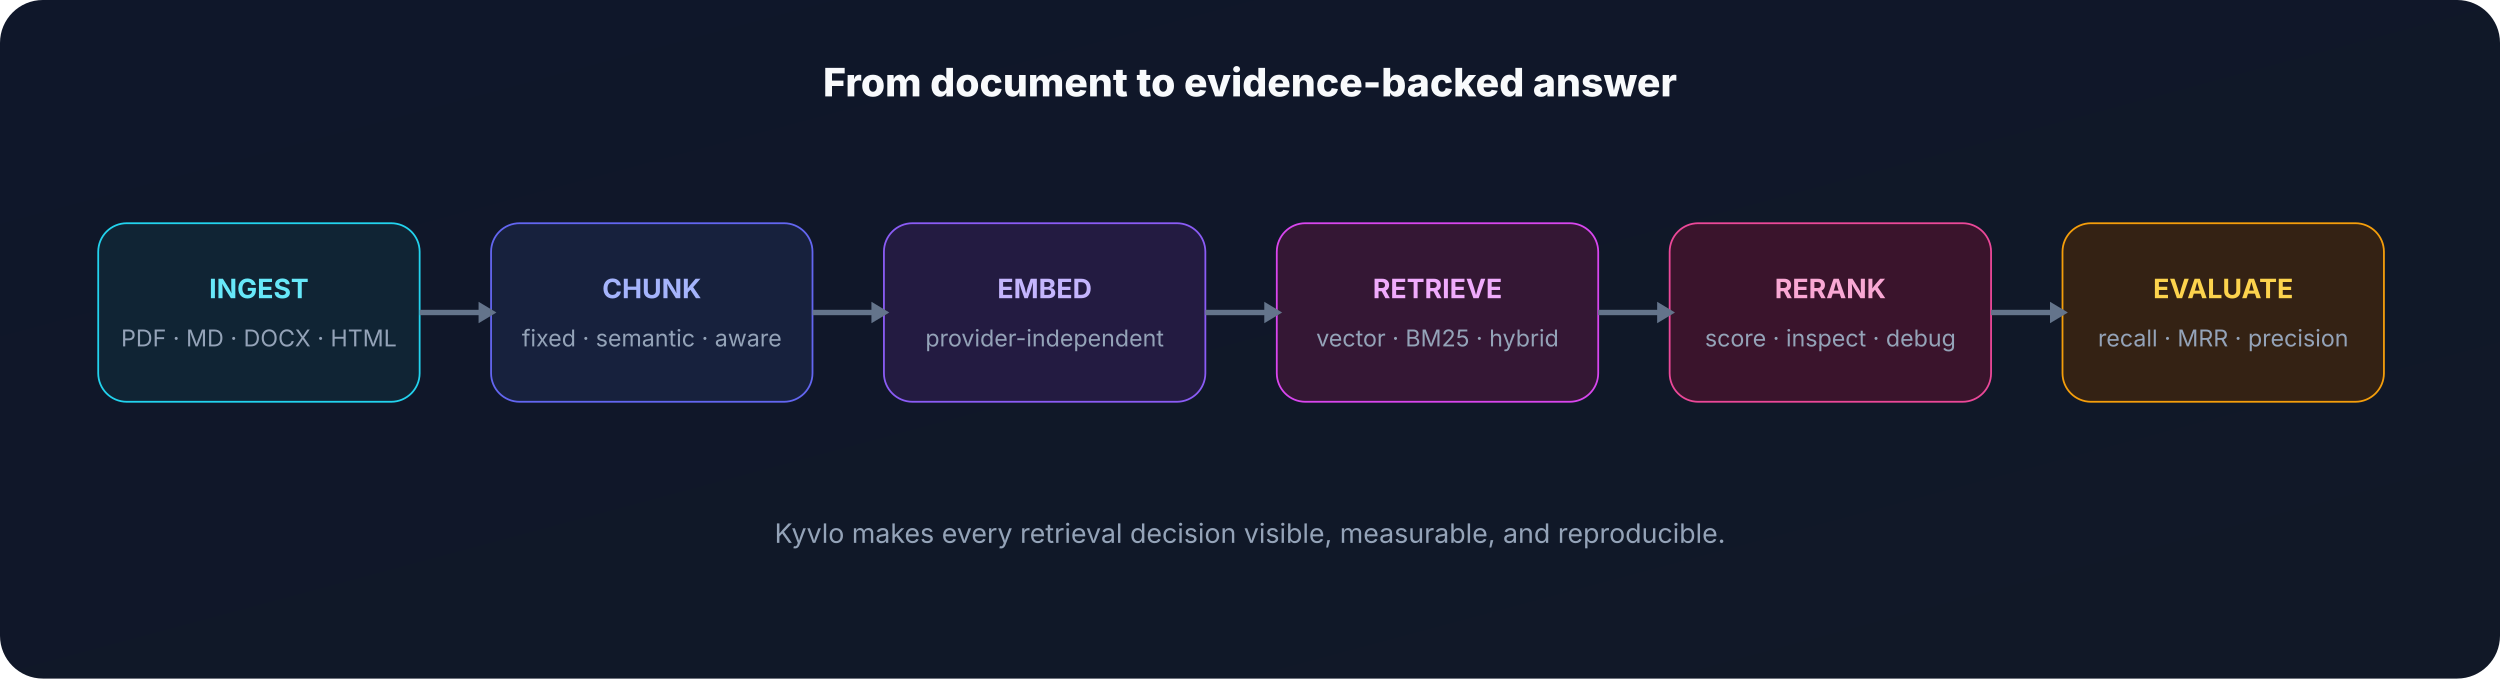
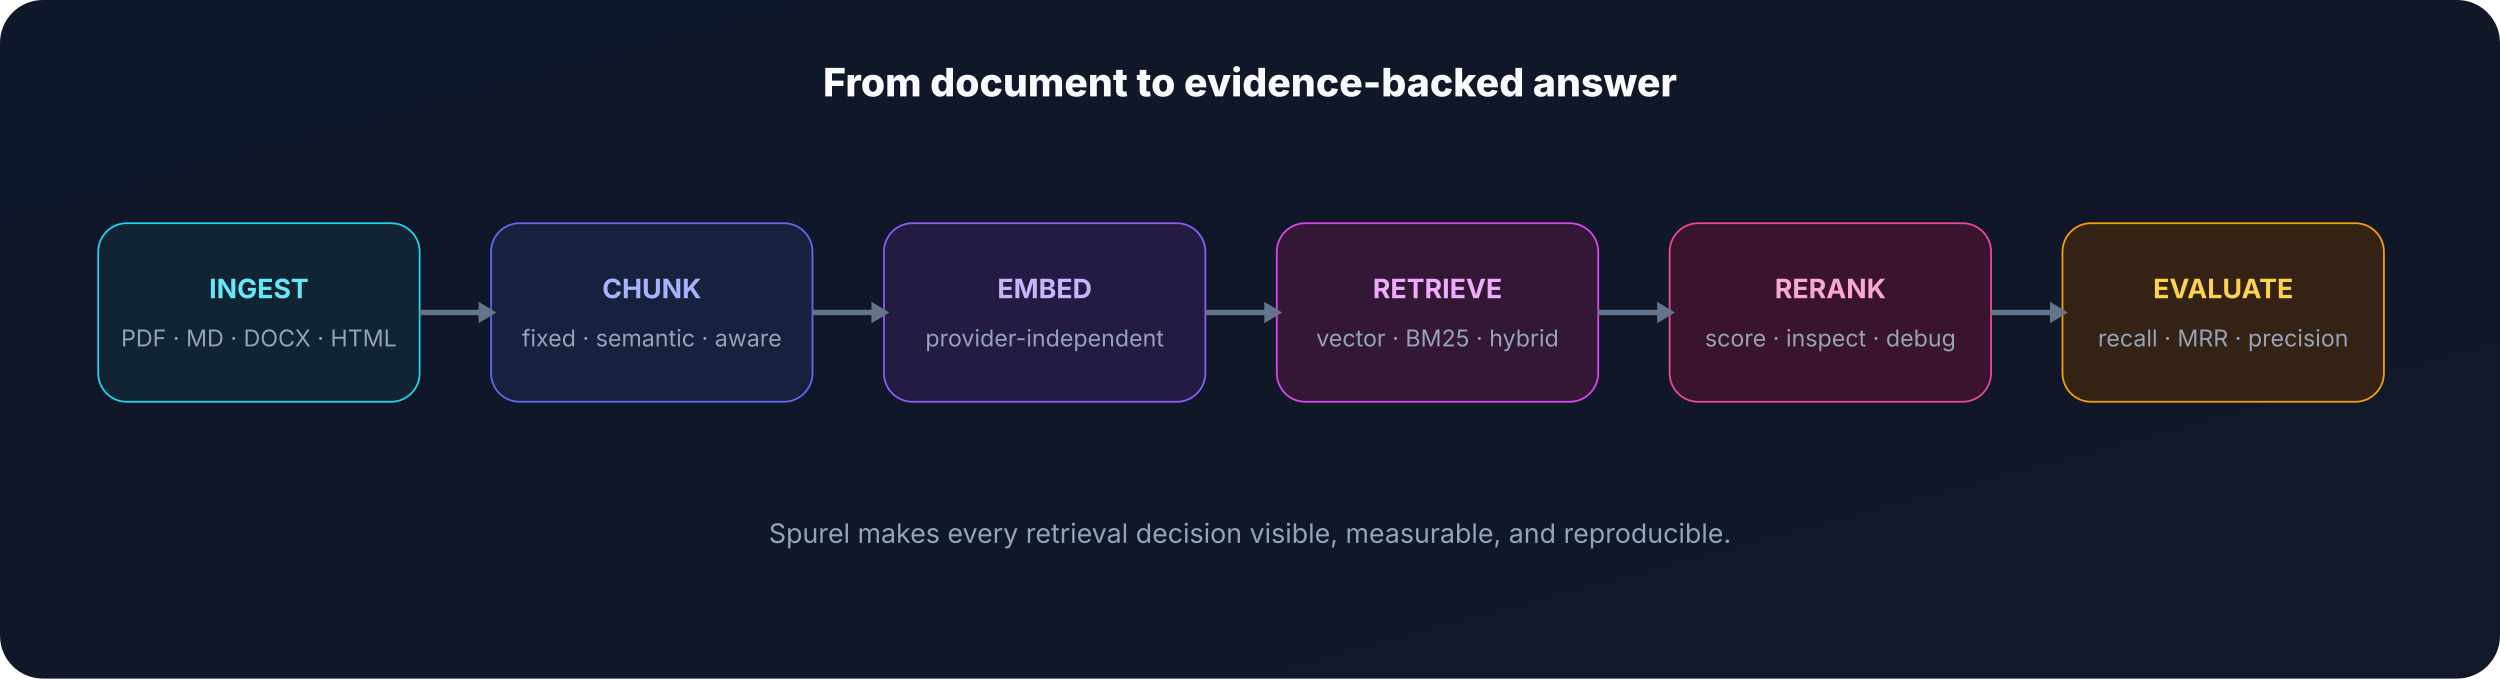
- <svg xmlns="http://www.w3.org/2000/svg" width="1400" height="380" viewBox="0 0 1400 380" role="img" aria-label="Kyvlo RAG pipeline architecture">
+ <svg xmlns="http://www.w3.org/2000/svg" width="1400" height="380" viewBox="0 0 1400 380" role="img" aria-label="Spurel RAG pipeline architecture">
  <defs>
    <linearGradient id="bg2" x1="0" y1="0" x2="1" y2="1">
      <stop offset="0" stop-color="#0f172a" />
      <stop offset="1" stop-color="#111827" />
    </linearGradient>
  </defs>
  <rect width="1400" height="380" rx="24" fill="url(#bg2)" />
  <text x="700" y="54" text-anchor="middle" font-family="Inter,Arial" font-size="22" font-weight="800" fill="#f8fafc">From document to evidence-backed answer</text>
  <g font-family="Inter,Arial" text-anchor="middle">
    <g transform="translate(55 125)">
      <rect width="180" height="100" rx="16" fill="#102434" stroke="#22d3ee" />
      <text x="90" y="42" font-size="15" font-weight="700" fill="#67e8f9">INGEST</text>
      <text x="90" y="69" font-size="13" fill="#94a3b8">PDF · MD · DOCX · HTML</text>
    </g>
    <g transform="translate(275 125)">
      <rect width="180" height="100" rx="16" fill="#17213d" stroke="#6366f1" />
      <text x="90" y="42" font-size="15" font-weight="700" fill="#a5b4fc">CHUNK</text>
      <text x="90" y="69" font-size="13" fill="#94a3b8">fixed · semantic · aware</text>
    </g>
    <g transform="translate(495 125)">
      <rect width="180" height="100" rx="16" fill="#231b41" stroke="#8b5cf6" />
      <text x="90" y="42" font-size="15" font-weight="700" fill="#c4b5fd">EMBED</text>
      <text x="90" y="69" font-size="13" fill="#94a3b8">provider-independent</text>
    </g>
    <g transform="translate(715 125)">
      <rect width="180" height="100" rx="16" fill="#341734" stroke="#d946ef" />
      <text x="90" y="42" font-size="15" font-weight="700" fill="#f0abfc">RETRIEVE</text>
      <text x="90" y="69" font-size="13" fill="#94a3b8">vector · BM25 · hybrid</text>
    </g>
    <g transform="translate(935 125)">
      <rect width="180" height="100" rx="16" fill="#3a142c" stroke="#ec4899" />
      <text x="90" y="42" font-size="15" font-weight="700" fill="#f9a8d4">RERANK</text>
      <text x="90" y="69" font-size="13" fill="#94a3b8">score · inspect · debug</text>
    </g>
    <g transform="translate(1155 125)">
      <rect width="180" height="100" rx="16" fill="#342214" stroke="#f59e0b" />
      <text x="90" y="42" font-size="15" font-weight="700" fill="#fcd34d">EVALUATE</text>
      <text x="90" y="69" font-size="13" fill="#94a3b8">recall · MRR · precision</text>
    </g>
  </g>
  <g stroke="#64748b" stroke-width="3" fill="none">
    <path d="M235 175h40" />
    <path d="M455 175h40" />
    <path d="M675 175h40" />
    <path d="M895 175h40" />
    <path d="M1115 175h40" />
  </g>
  <g fill="#64748b">
    <path d="M268 169l10 6-10 6z" />
    <path d="M488 169l10 6-10 6z" />
    <path d="M708 169l10 6-10 6z" />
    <path d="M928 169l10 6-10 6z" />
    <path d="M1148 169l10 6-10 6z" />
  </g>
-   <text x="700" y="304" text-anchor="middle" font-family="Inter,Arial" font-size="15" fill="#94a3b8">Kyvlo makes every retrieval decision visible, measurable, and reproducible.</text>
+   <text x="700" y="304" text-anchor="middle" font-family="Inter,Arial" font-size="15" fill="#94a3b8">Spurel makes every retrieval decision visible, measurable, and reproducible.</text>
</svg>
